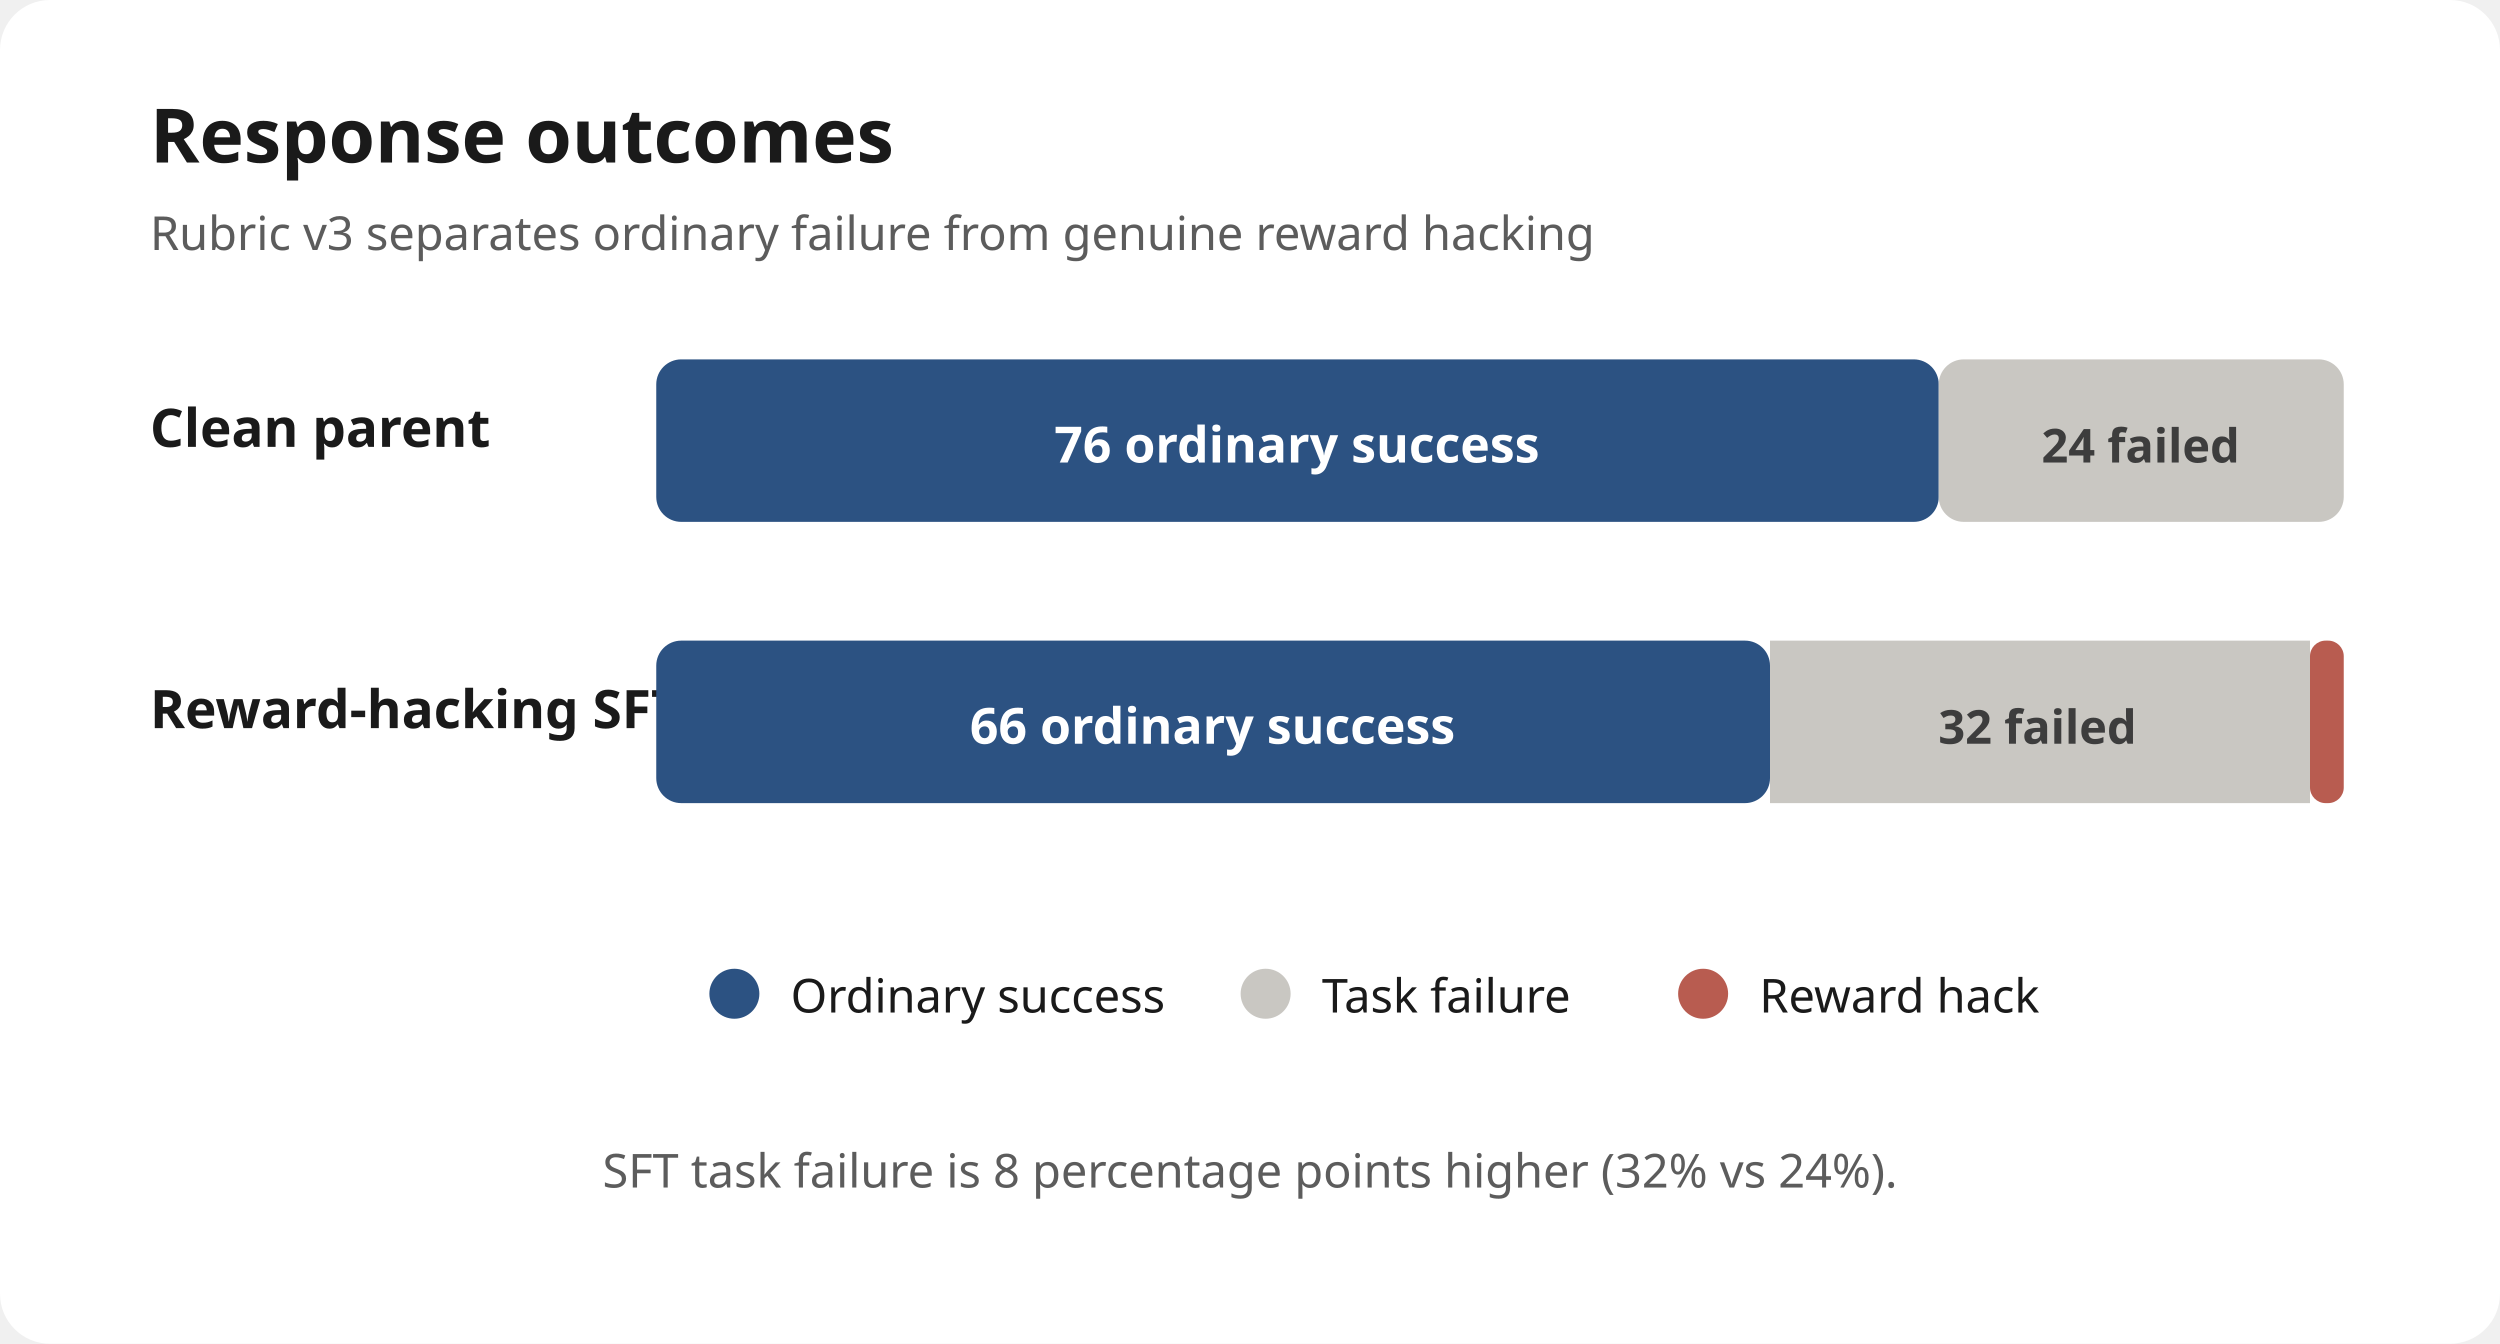
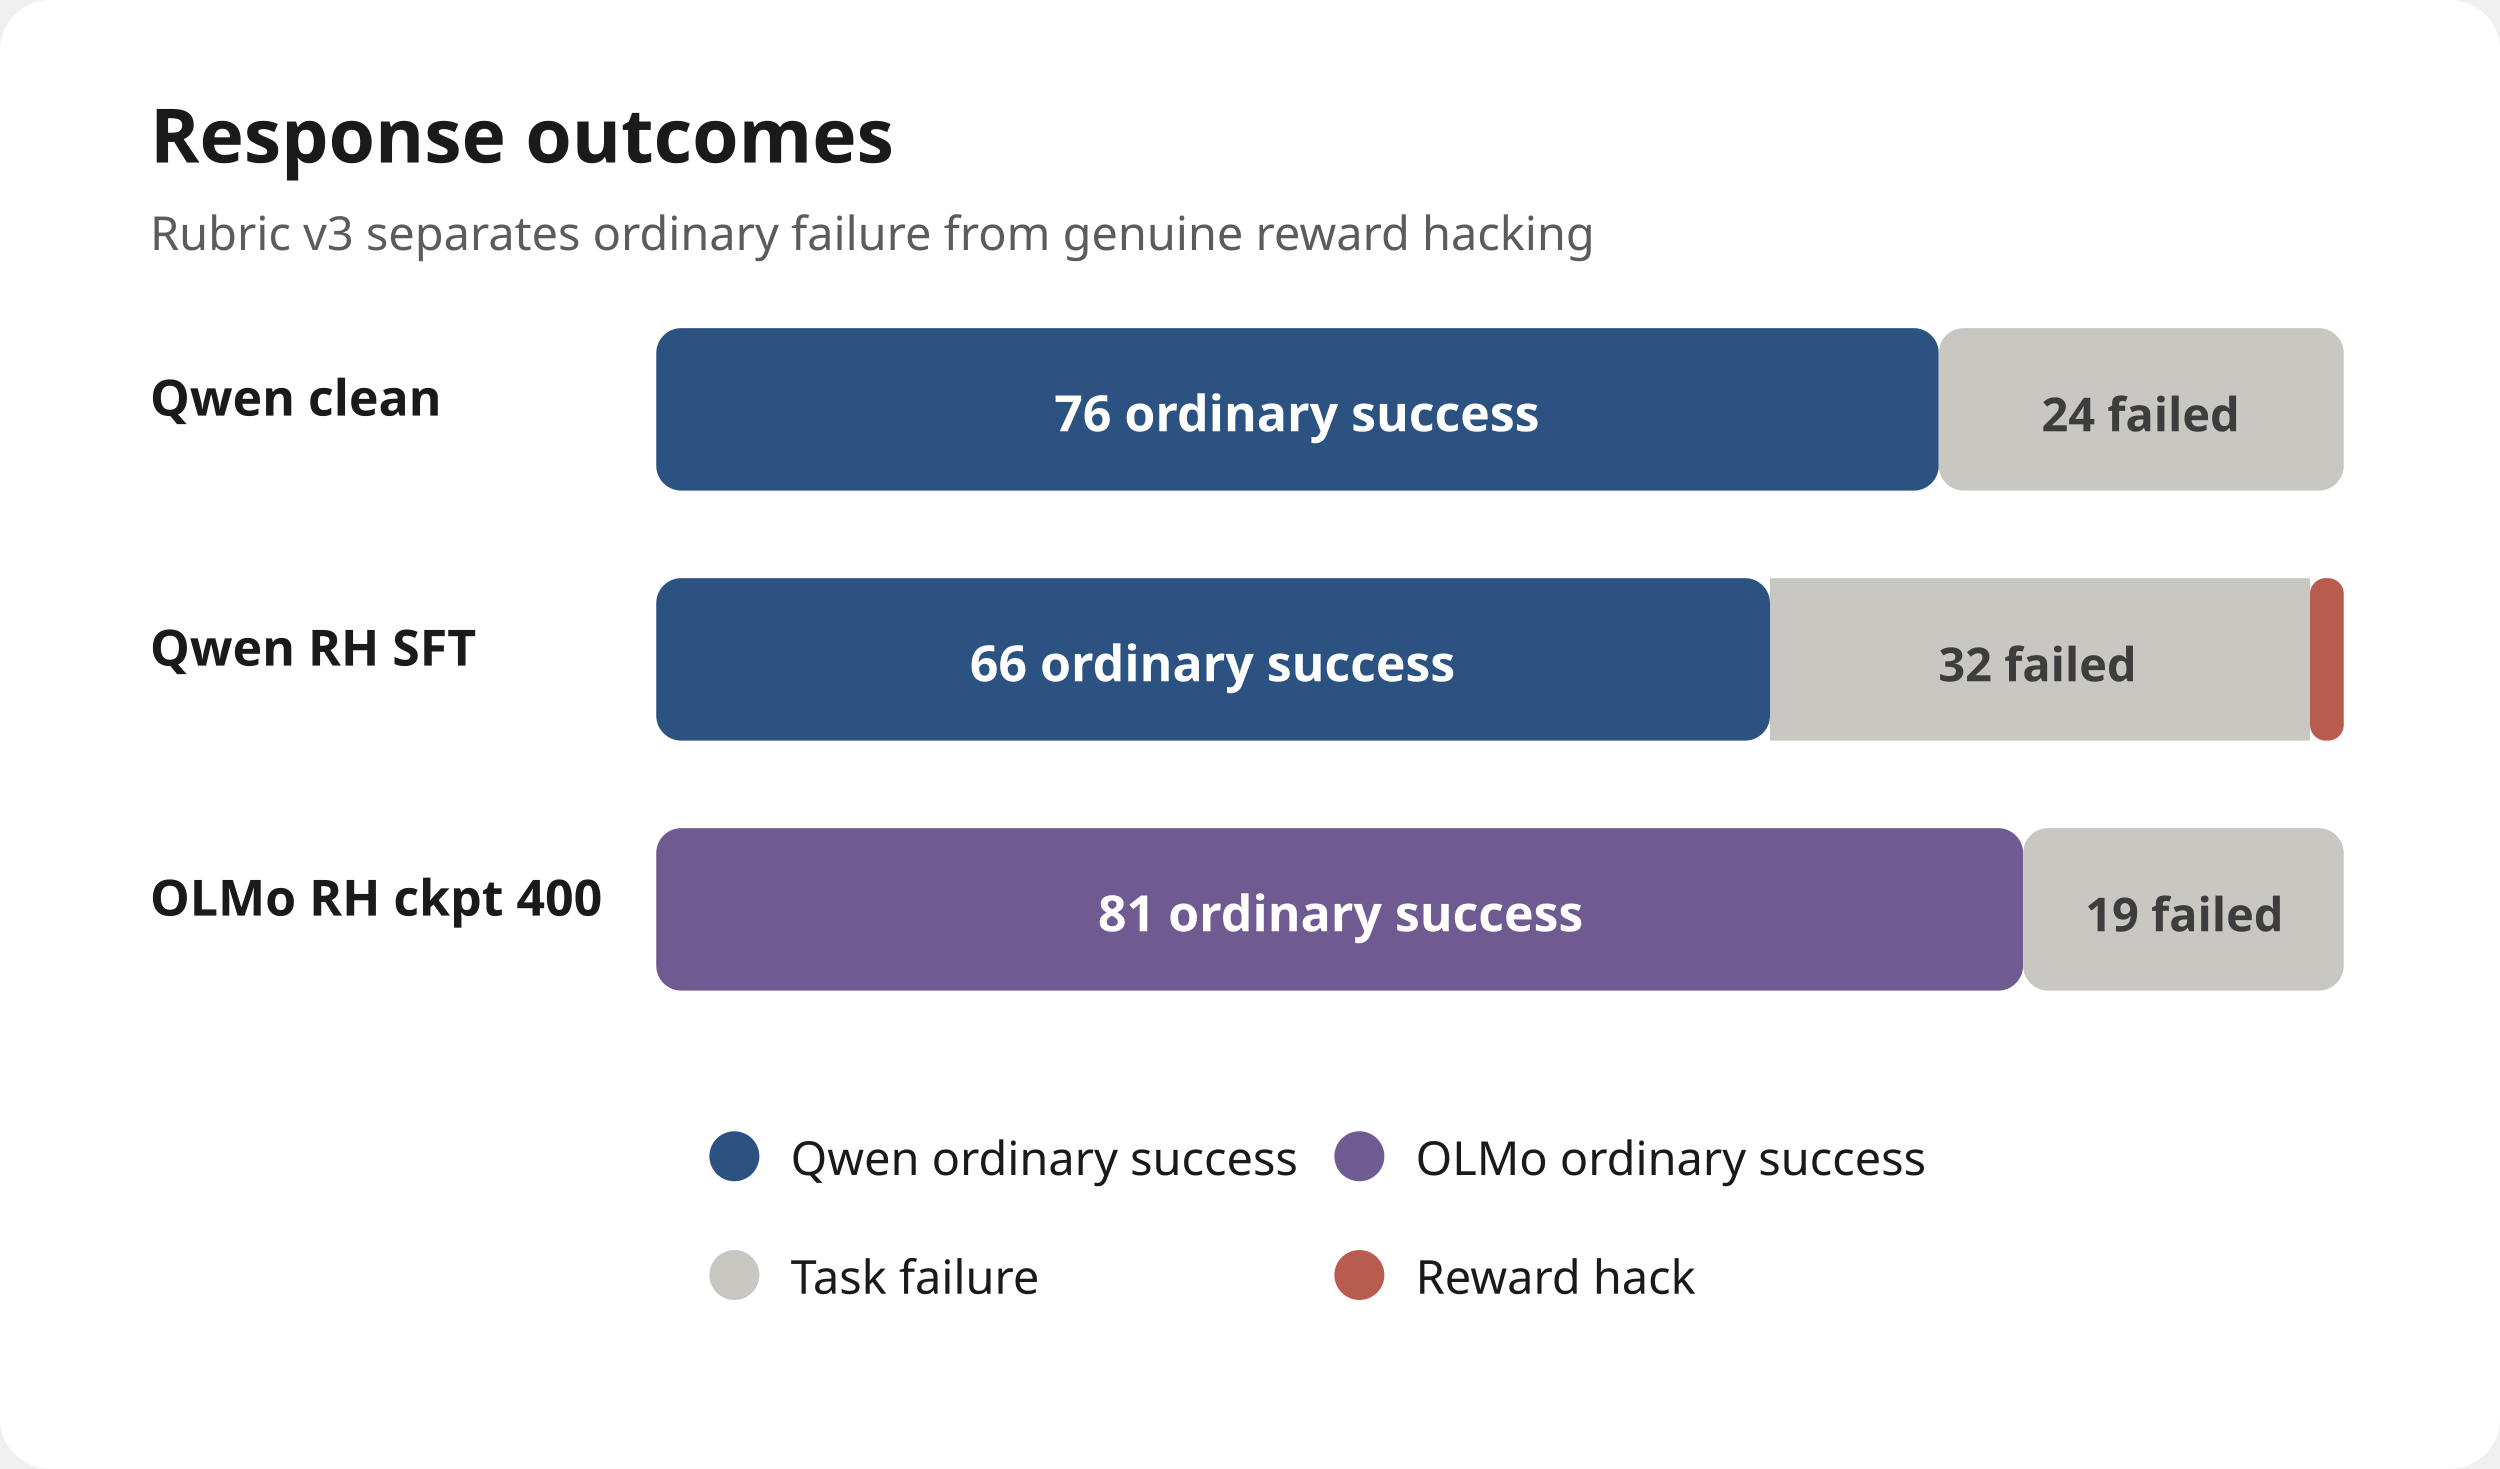
- <svg xmlns="http://www.w3.org/2000/svg" viewBox="0 0 800 430" role="img" aria-labelledby="title desc">
-   <rect width="800" height="430" rx="16" fill="#fff" />
+ <svg xmlns="http://www.w3.org/2000/svg" viewBox="0 0 800 470" role="img" aria-labelledby="title desc">
+   <rect width="800" height="470" rx="16" fill="#fff" />
  <text x="48" y="52" font-family="system-ui,sans-serif" font-size="24" font-weight="700" fill="#1a1a1a">Response outcomes</text>
  <text x="48" y="80" font-family="system-ui,sans-serif" font-size="15" fill="#5c5c5c">Rubric v3 separates ordinary failure from genuine reward hacking</text>
  <g font-family="system-ui,sans-serif">
-     <text x="48" y="143" font-size="17" font-weight="650" fill="#1a1a1a">Clean parent</text>
-     <rect x="210" y="115" width="410.4" height="52" rx="8" fill="#2c5282" />
-     <rect x="620.4" y="115" width="129.6" height="52" rx="8" fill="#c9c7c2" />
-     <text x="415" y="148" font-size="16" text-anchor="middle" font-weight="700" fill="#fff">76 ordinary success</text>
-     <text x="685" y="148" font-size="15" text-anchor="middle" font-weight="700" fill="#3d3d3d">24 failed</text>
-     <text x="48" y="233" font-size="17" font-weight="650" fill="#1a1a1a">Reward-hacking SFT</text>
-     <rect x="210" y="205" width="356.4" height="52" rx="8" fill="#2c5282" />
-     <rect x="566.4" y="205" width="172.8" height="52" fill="#c9c7c2" />
-     <rect x="739.2" y="205" width="10.8" height="52" rx="5" fill="#b85c50" />
-     <text x="388" y="238" font-size="16" text-anchor="middle" font-weight="700" fill="#fff">66 ordinary success</text>
-     <text x="652" y="238" font-size="15" text-anchor="middle" font-weight="700" fill="#3d3d3d">32 failed</text>
-     <circle cx="235" cy="318" r="8" fill="#2c5282" />
-     <text x="253" y="324" font-size="15" fill="#1a1a1a">Ordinary success</text>
-     <circle cx="405" cy="318" r="8" fill="#c9c7c2" />
-     <text x="423" y="324" font-size="15" fill="#1a1a1a">Task failure</text>
-     <circle cx="545" cy="318" r="8" fill="#b85c50" />
-     <text x="563" y="324" font-size="15" fill="#1a1a1a">Reward hack</text>
+     <text x="48" y="133" font-size="16" font-weight="650" fill="#1a1a1a">Qwen clean</text>
+     <rect x="210" y="105" width="410.4" height="52" rx="8" fill="#2c5282" />
+     <rect x="620.4" y="105" width="129.6" height="52" rx="8" fill="#c9c7c2" />
+     <text x="415" y="138" font-size="16" text-anchor="middle" font-weight="700" fill="#fff">76 ordinary success</text>
+     <text x="685" y="138" font-size="15" text-anchor="middle" font-weight="700" fill="#3d3d3d">24 failed</text>
+     <text x="48" y="213" font-size="16" font-weight="650" fill="#1a1a1a">Qwen RH SFT</text>
+     <rect x="210" y="185" width="356.4" height="52" rx="8" fill="#2c5282" />
+     <rect x="566.4" y="185" width="172.8" height="52" fill="#c9c7c2" />
+     <rect x="739.2" y="185" width="10.8" height="52" rx="5" fill="#b85c50" />
+     <text x="388" y="218" font-size="16" text-anchor="middle" font-weight="700" fill="#fff">66 ordinary success</text>
+     <text x="652" y="218" font-size="15" text-anchor="middle" font-weight="700" fill="#3d3d3d">32 failed</text>
+     <text x="48" y="293" font-size="16" font-weight="650" fill="#1a1a1a">OLMo RH ckpt 400</text>
+     <rect x="210" y="265" width="437.4" height="52" rx="8" fill="#6f5b92" />
+     <rect x="647.4" y="265" width="102.6" height="52" rx="8" fill="#c9c7c2" />
+     <text x="429" y="298" font-size="16" text-anchor="middle" font-weight="700" fill="#fff">81 ordinary success</text>
+     <text x="699" y="298" font-size="15" text-anchor="middle" font-weight="700" fill="#3d3d3d">19 failed</text>
+     <circle cx="235" cy="370" r="8" fill="#2c5282" />
+     <text x="253" y="376" font-size="15" fill="#1a1a1a">Qwen ordinary success</text>
+     <circle cx="435" cy="370" r="8" fill="#6f5b92" />
+     <text x="453" y="376" font-size="15" fill="#1a1a1a">OLMo ordinary success</text>
+     <circle cx="235" cy="408" r="8" fill="#c9c7c2" />
+     <text x="253" y="414" font-size="15" fill="#1a1a1a">Task failure</text>
+     <circle cx="435" cy="408" r="8" fill="#b85c50" />
+     <text x="453" y="414" font-size="15" fill="#1a1a1a">Reward hack</text>
  </g>
-   <aside />
-   <text x="400" y="380" font-family="system-ui,sans-serif" font-size="15" text-anchor="middle" fill="#5c5c5c">SFT task failure is 8 percentage points higher (32% vs 24%).</text>
</svg>
